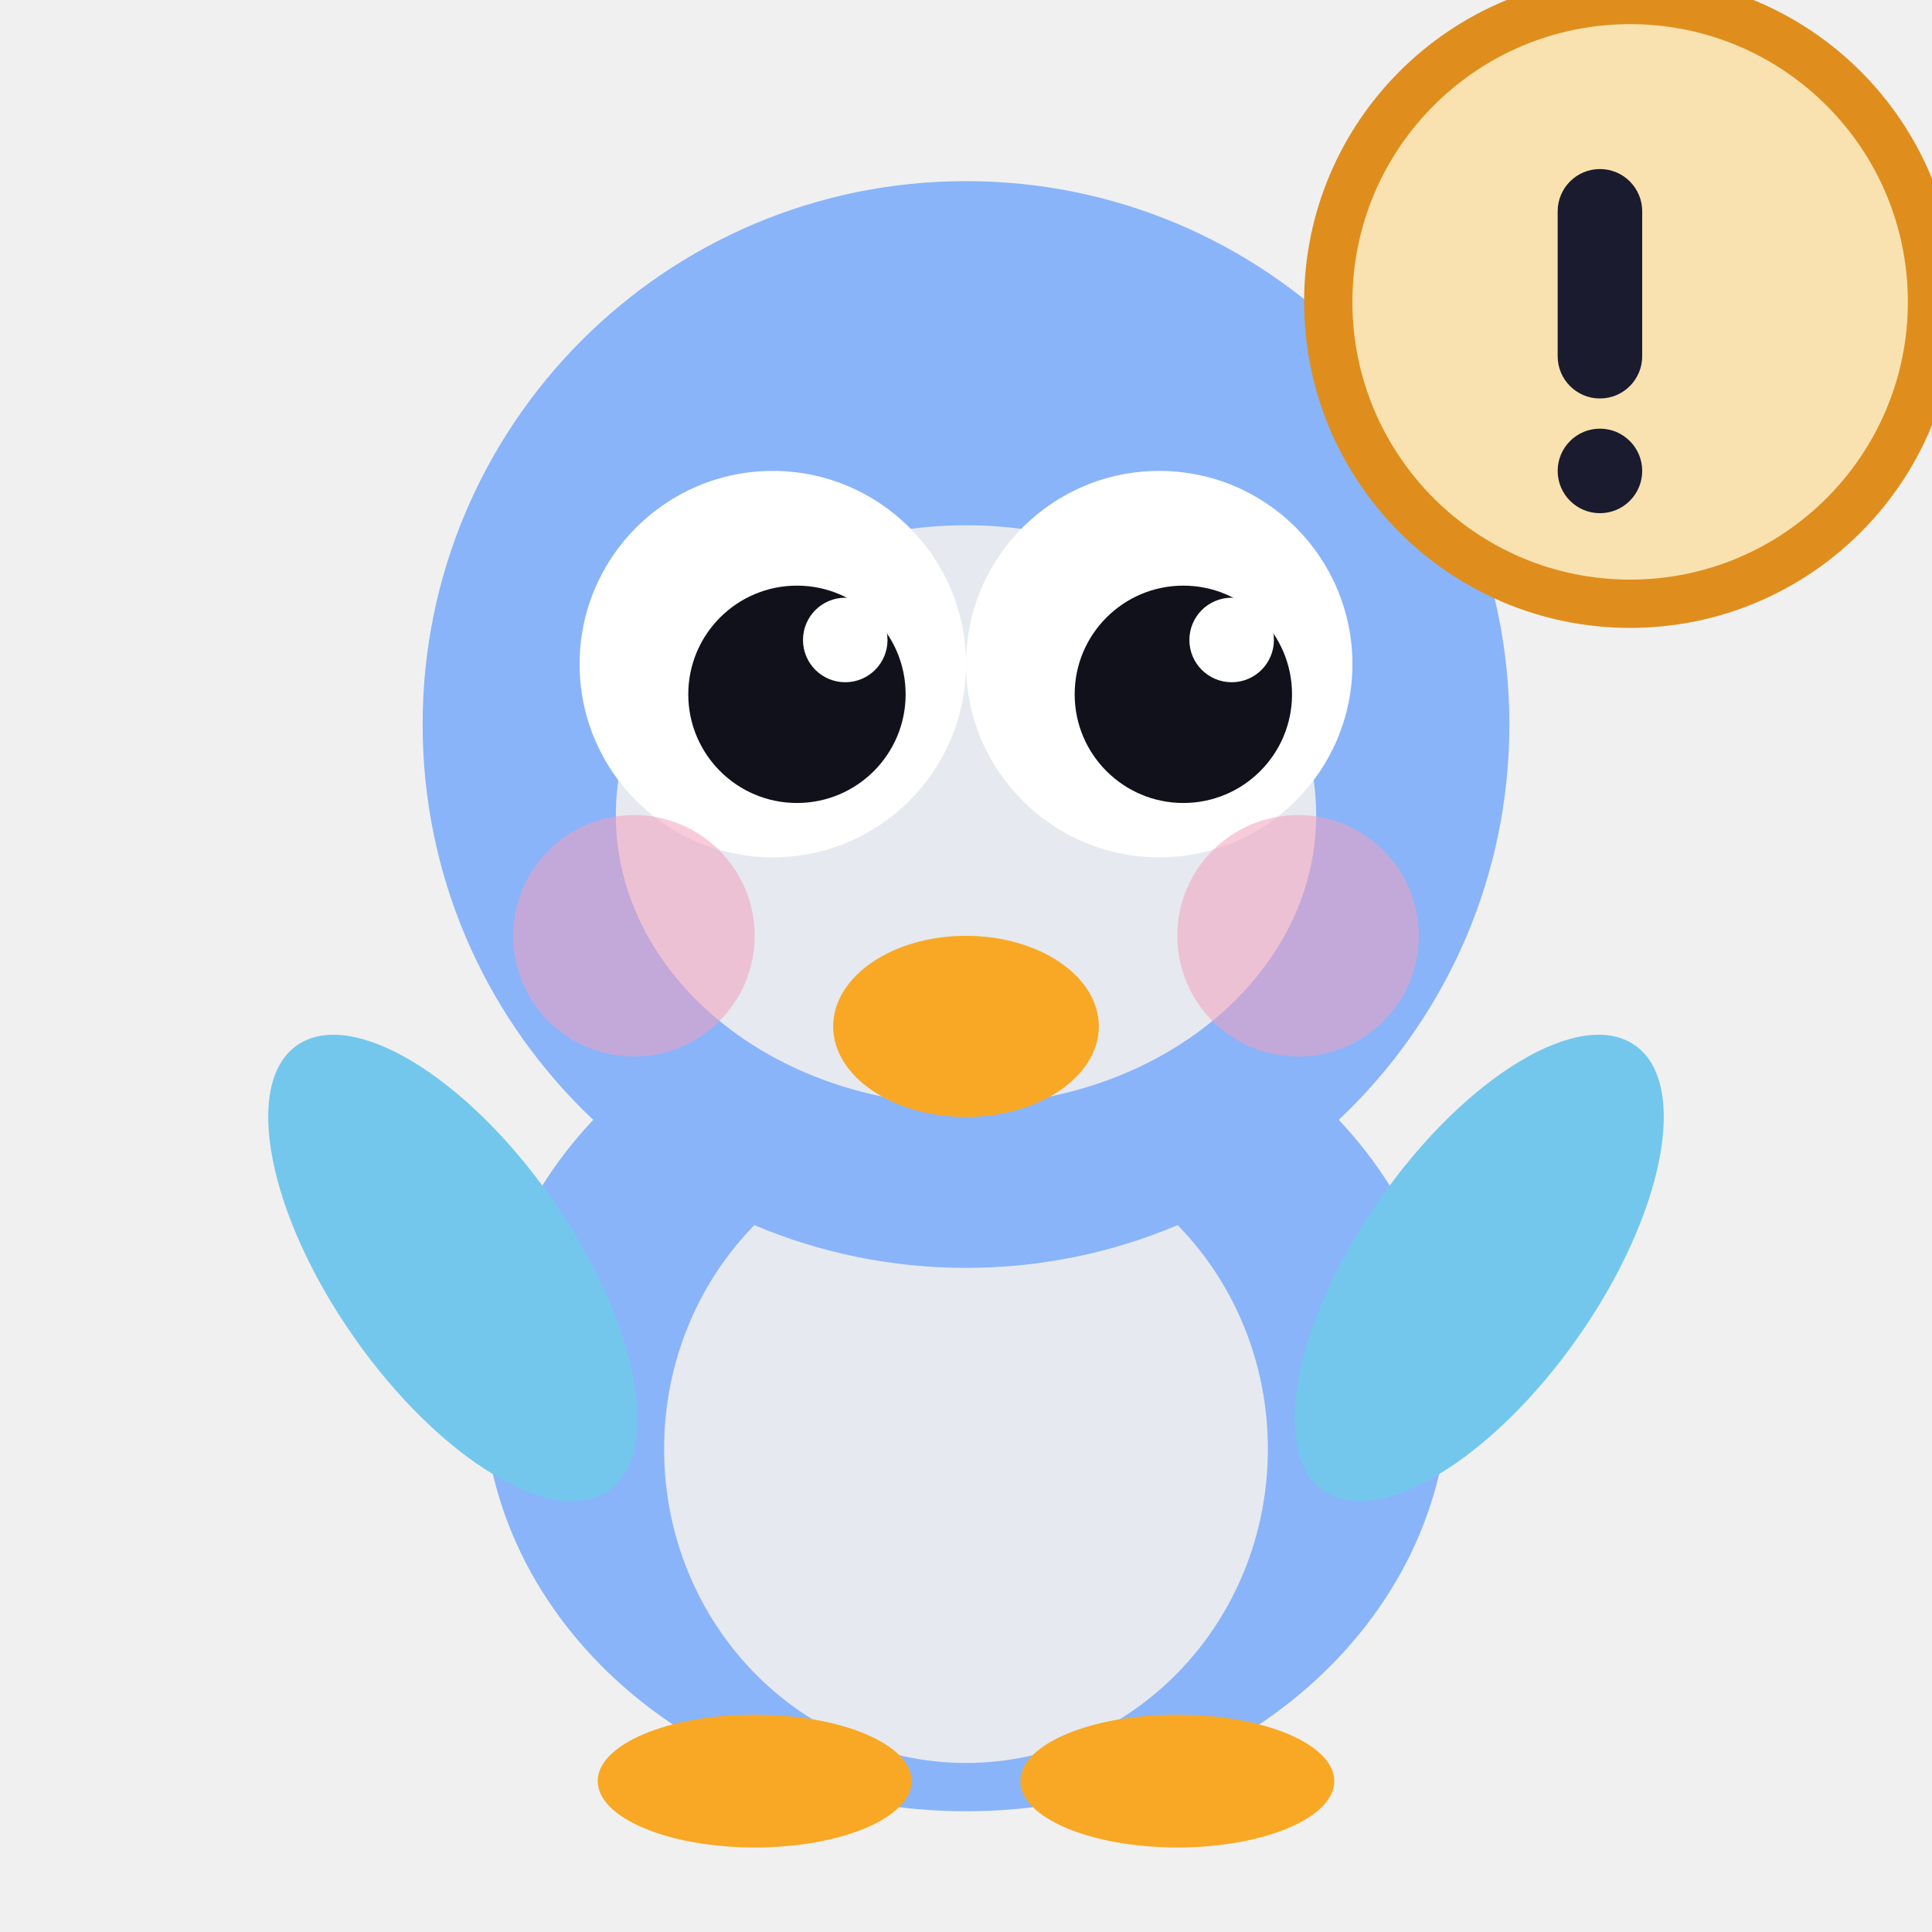
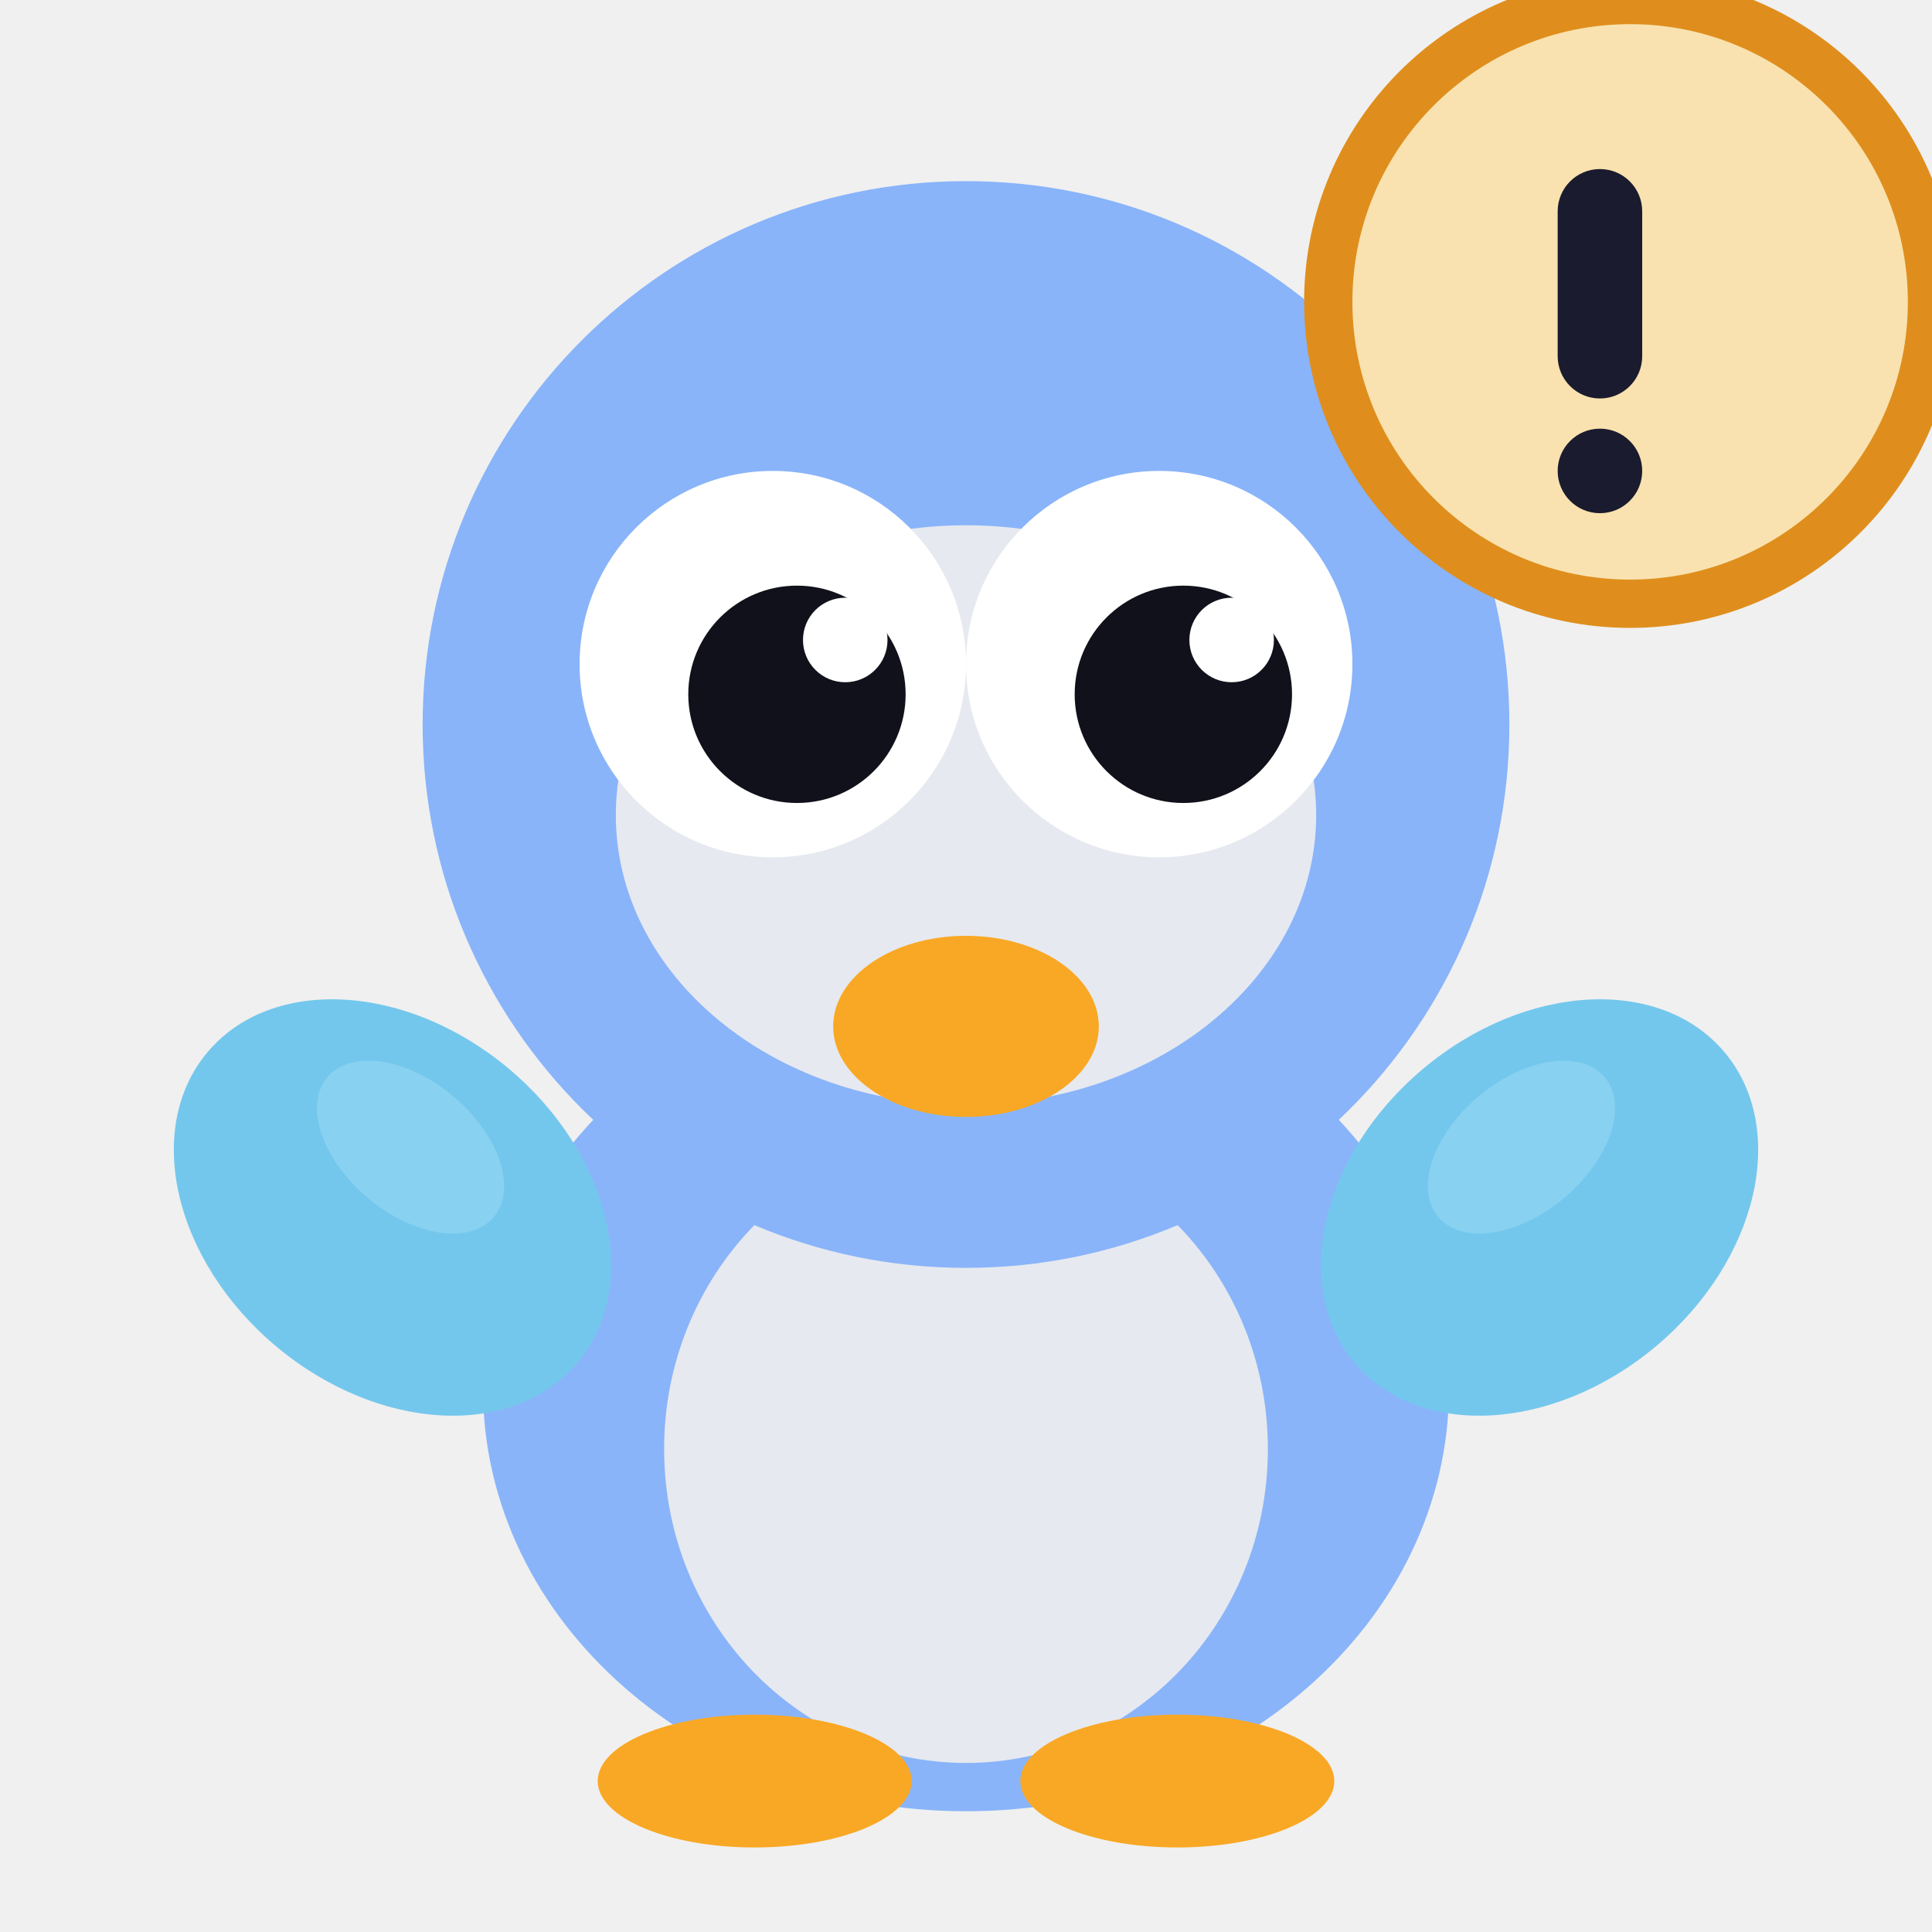
<svg xmlns="http://www.w3.org/2000/svg" viewBox="0 0 32 32">
  <ellipse cx="16" cy="23" rx="8" ry="7" fill="#89b4fa" />
  <ellipse cx="16" cy="24" rx="5" ry="5.2" fill="#e6e9ef" />
-   <ellipse cx="7.5" cy="21" rx="2" ry="4.5" fill="#74c7ec" transform="rotate(-35 7.5 21)" />
-   <ellipse cx="24.5" cy="21" rx="2" ry="4.5" fill="#74c7ec" transform="rotate(35 24.5 21)" />
+   <ellipse cx="6.5" cy="20" rx="3" ry="4" fill="#74c7ec" transform="rotate(-50 6.5 20)" />
+   <ellipse cx="6.8" cy="19" rx="1.1" ry="1.8" fill="#99d8f5" opacity="0.55" transform="rotate(-50 6.8 19)" />
+   <ellipse cx="25.5" cy="20" rx="3" ry="4" fill="#74c7ec" transform="rotate(50 25.5 20)" />
+   <ellipse cx="25.2" cy="19" rx="1.1" ry="1.8" fill="#99d8f5" opacity="0.55" transform="rotate(50 25.2 19)" />
  <circle cx="16" cy="12" r="9" fill="#89b4fa" />
  <ellipse cx="16" cy="13.5" rx="5.8" ry="4.8" fill="#e6e9ef" />
  <circle cx="12.8" cy="11" r="3.2" fill="white" />
  <circle cx="19.2" cy="11" r="3.2" fill="white" />
  <circle cx="13.2" cy="11.5" r="1.8" fill="#11111b" />
  <circle cx="19.6" cy="11.5" r="1.8" fill="#11111b" />
  <circle cx="14.0" cy="10.6" r="0.7" fill="white" />
  <circle cx="20.4" cy="10.6" r="0.7" fill="white" />
-   <circle cx="10.5" cy="15.5" r="2" fill="#f2a0be" opacity="0.55" />
-   <circle cx="21.5" cy="15.5" r="2" fill="#f2a0be" opacity="0.55" />
  <ellipse cx="16" cy="17" rx="2.2" ry="1.5" fill="#f9a825" />
  <ellipse cx="12.5" cy="29.5" rx="2.6" ry="1.1" fill="#f9a825" />
  <ellipse cx="19.5" cy="29.5" rx="2.6" ry="1.1" fill="#f9a825" />
  <circle cx="27" cy="5" r="5" fill="#f9e2af" stroke="#df8e1d" stroke-width="0.8" />
  <rect x="25.8" y="2.8" width="1.4" height="3.8" rx="0.7" fill="#1a1b2e" />
  <circle cx="26.5" cy="7.8" r="0.7" fill="#1a1b2e" />
</svg>
